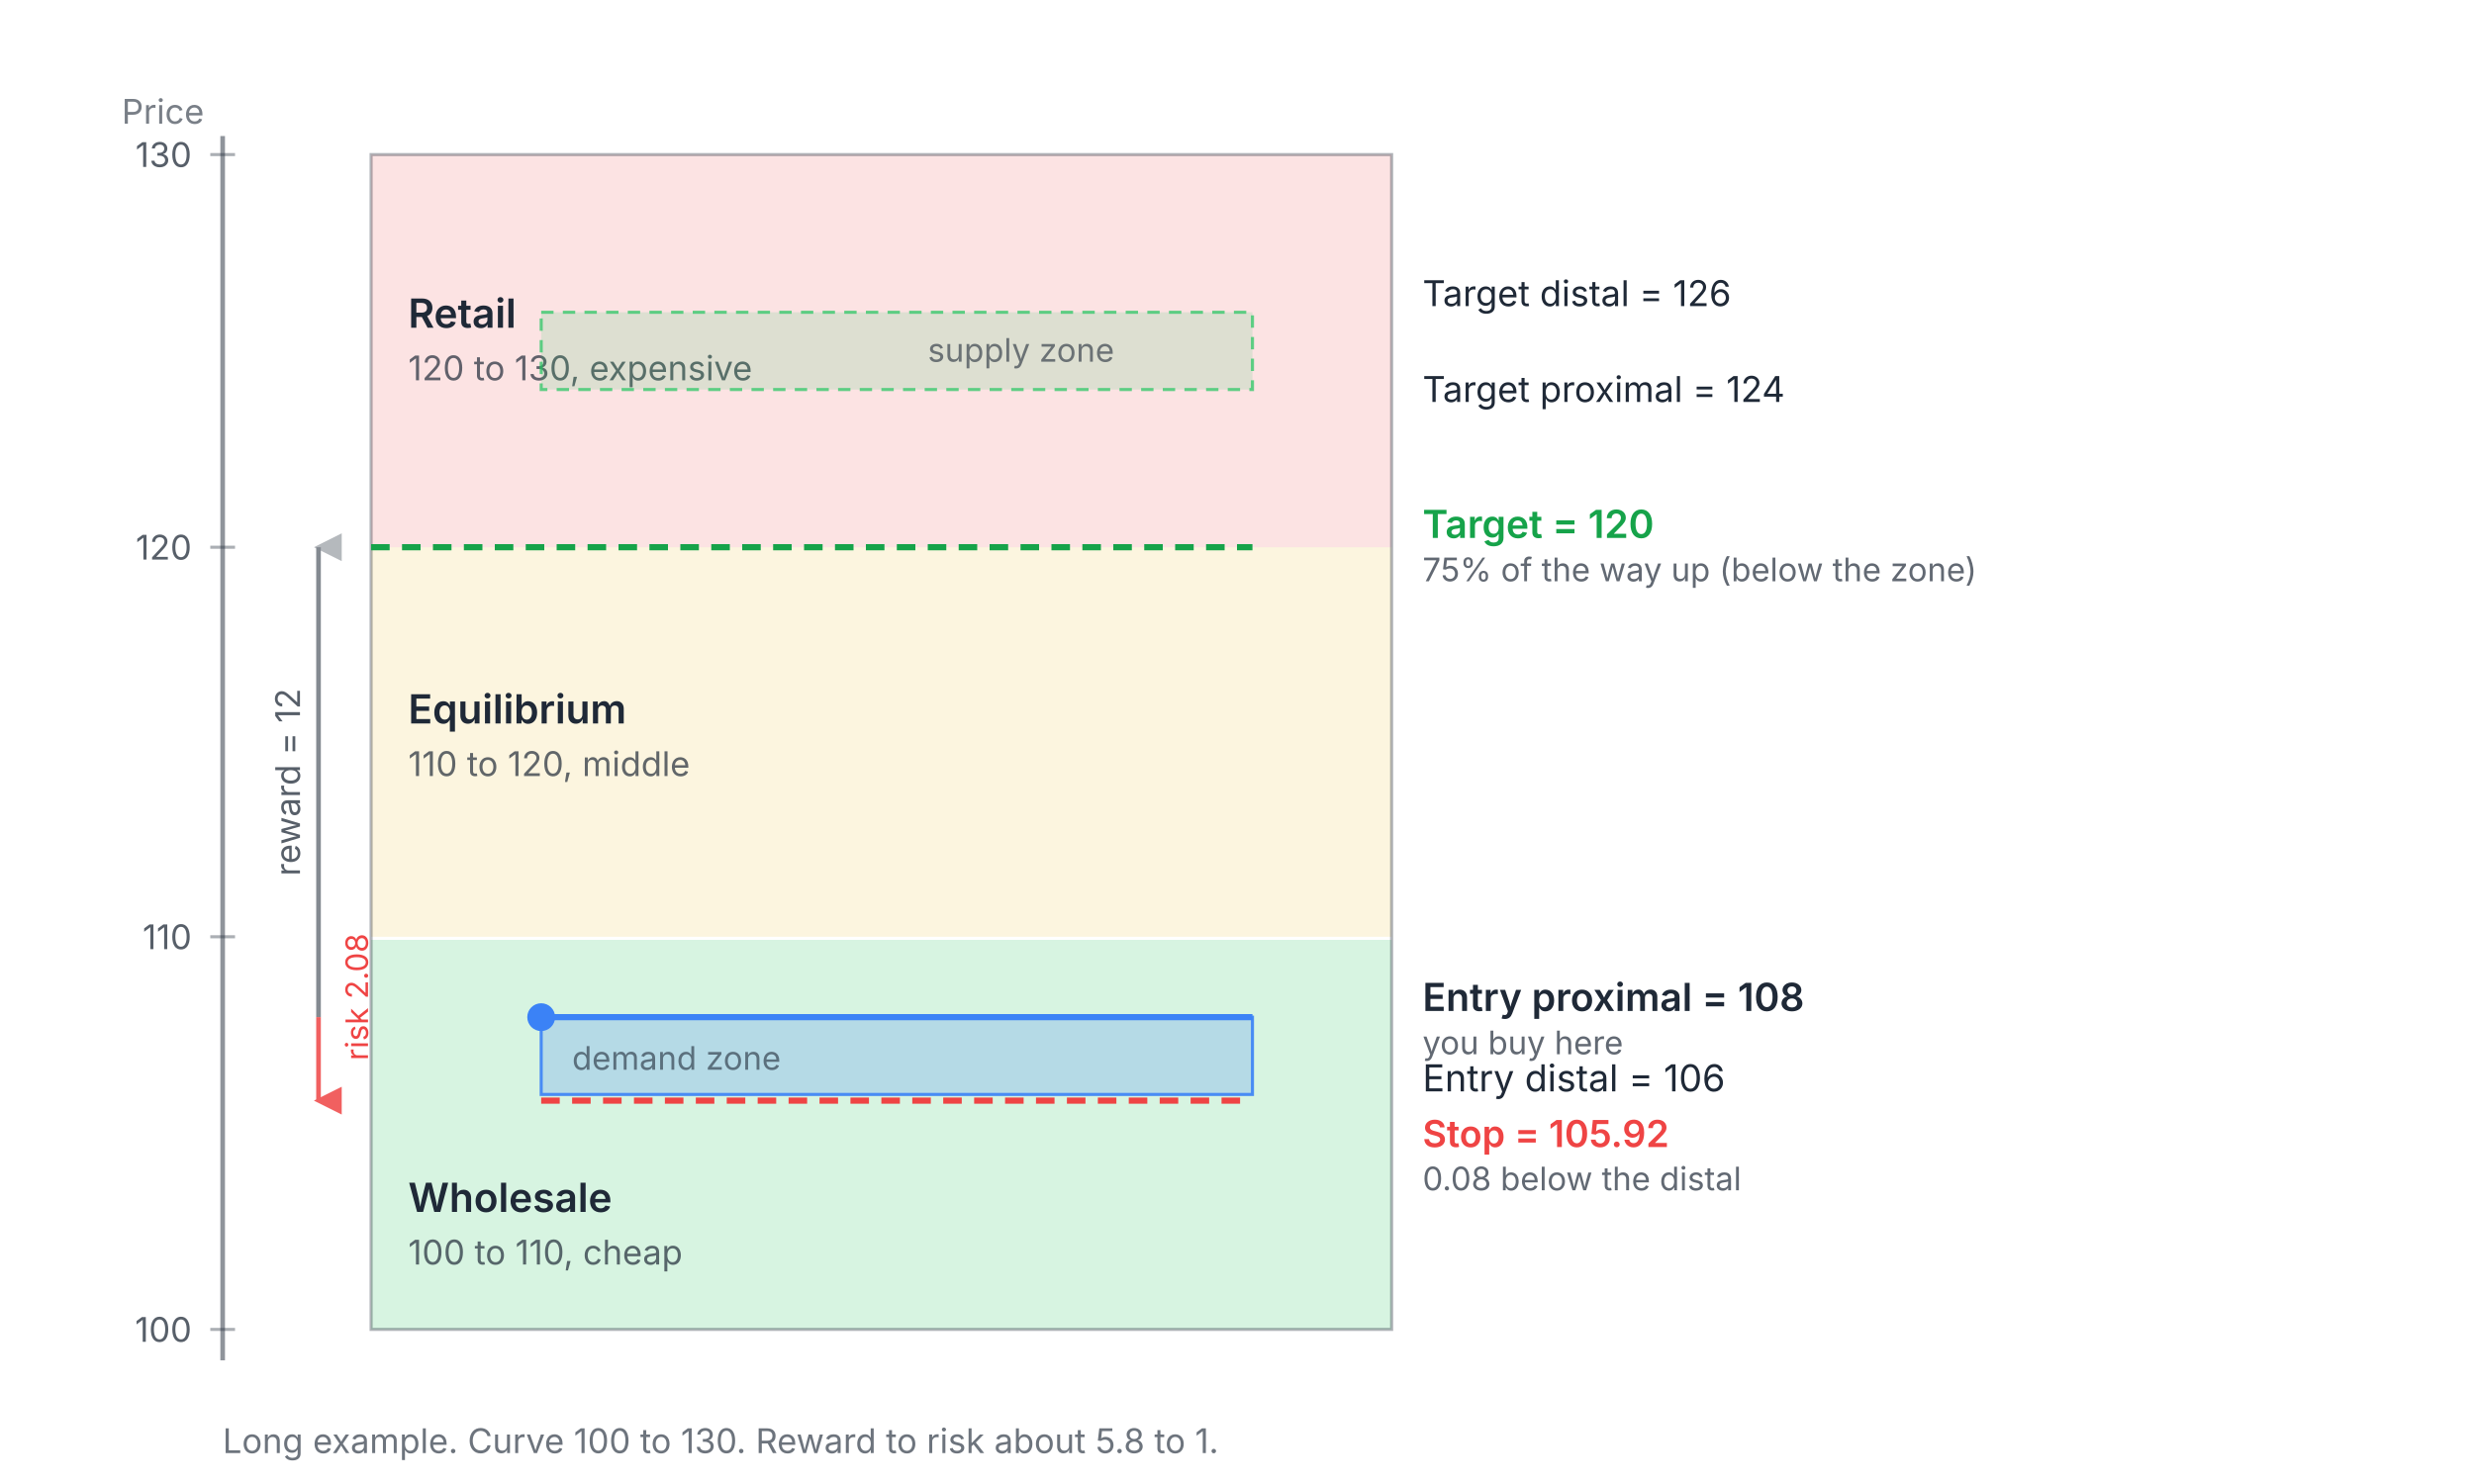
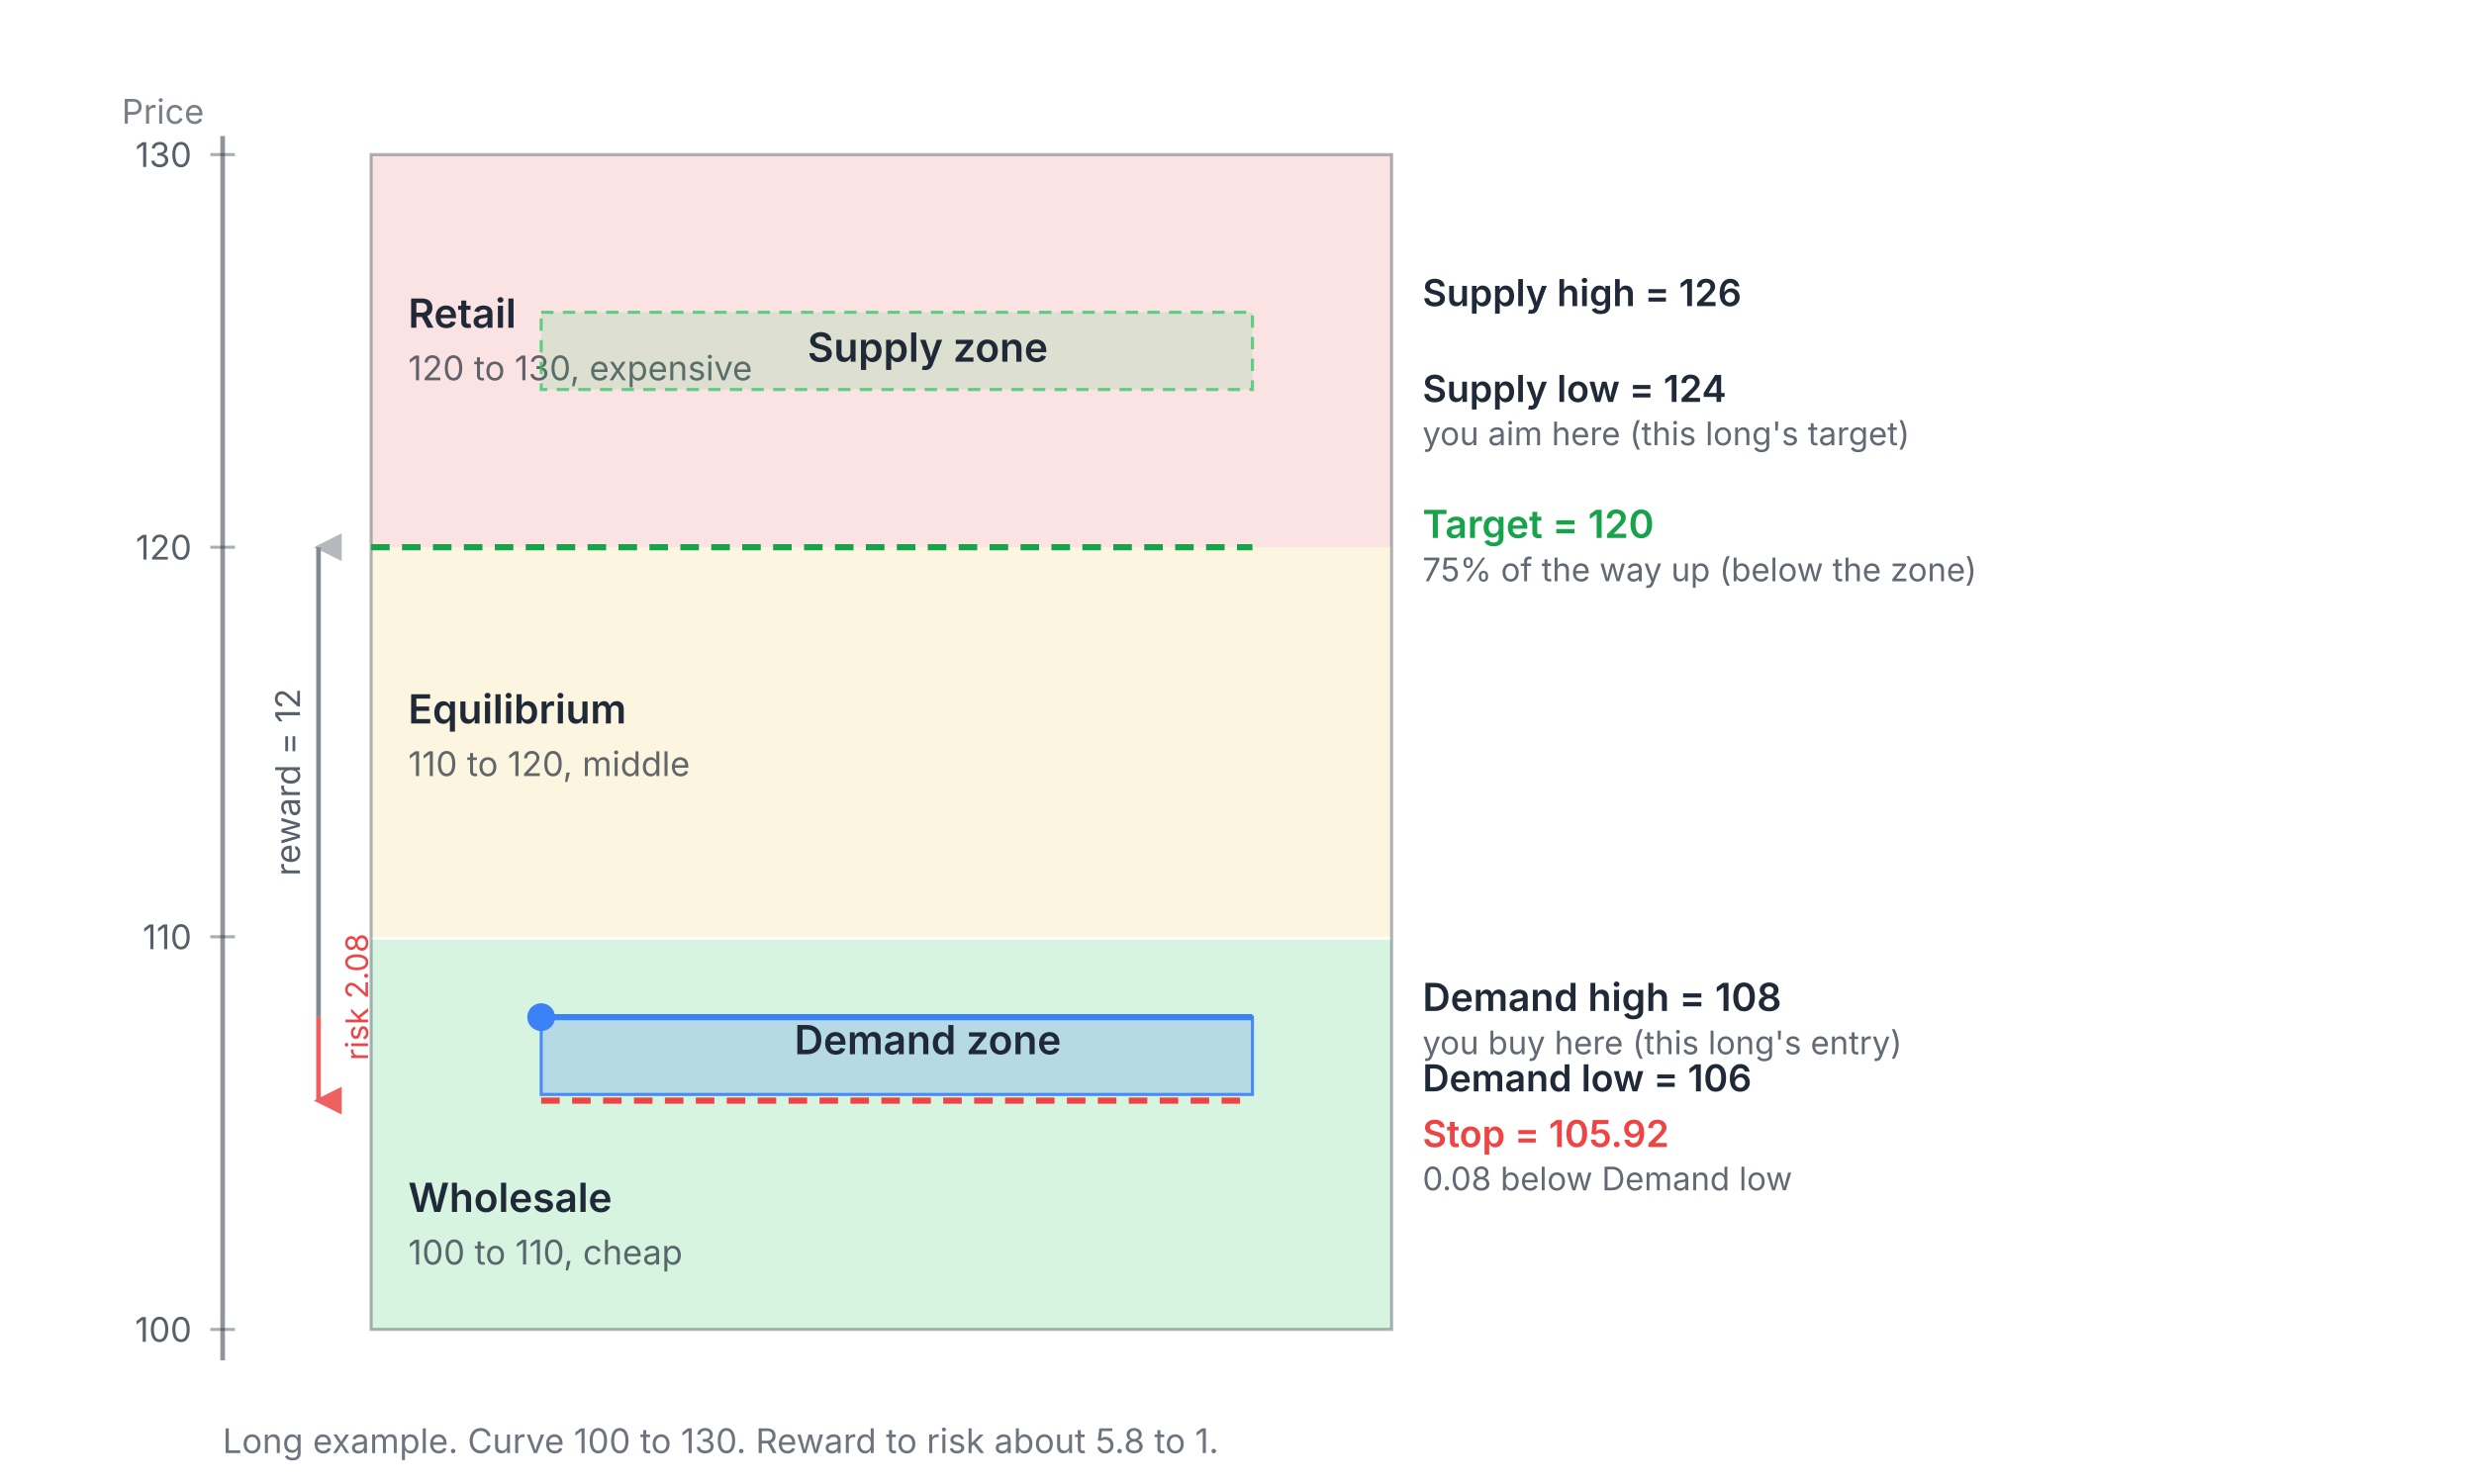
<svg xmlns="http://www.w3.org/2000/svg" viewBox="0 0 800 480" width="800" height="480" role="img" aria-labelledby="ttl desc" style="color:#1f2937;font-family:system-ui,-apple-system,sans-serif">
  <rect x="0" y="0" width="800" height="480" fill="#ffffff" />
  <defs>
    <marker id="up" markerWidth="9" markerHeight="9" refX="3" refY="1" orient="auto">
      <path d="M3,0 L6,6 L0,6 Z" fill="currentColor" opacity="0.6" />
    </marker>
    <marker id="dn" markerWidth="9" markerHeight="9" refX="3" refY="5" orient="auto">
      <path d="M0,0 L6,0 L3,6 Z" fill="#ef4444" />
    </marker>
  </defs>
  <line x1="72" y1="440" x2="72" y2="44" stroke="currentColor" stroke-width="1.5" opacity="0.5" />
  <text x="66" y="40" text-anchor="end" font-size="11" fill="currentColor" opacity="0.6">Price</text>
  <g font-size="11" fill="currentColor" opacity="0.75" text-anchor="end">
    <line x1="68" y1="430" x2="76" y2="430" stroke="currentColor" opacity="0.5" />
    <text x="62" y="434">100</text>
    <line x1="68" y1="303" x2="76" y2="303" stroke="currentColor" opacity="0.5" />
    <text x="62" y="307">110</text>
    <line x1="68" y1="177" x2="76" y2="177" stroke="currentColor" opacity="0.5" />
    <text x="62" y="181">120</text>
    <line x1="68" y1="50" x2="76" y2="50" stroke="currentColor" opacity="0.5" />
    <text x="62" y="54">130</text>
  </g>
  <rect x="120" y="50" width="330" height="127" fill="rgba(239,68,68,0.15)" />
  <rect x="120" y="177" width="330" height="126" fill="rgba(234,179,8,0.13)" />
  <rect x="120" y="304" width="330" height="126" fill="rgba(34,197,94,0.18)" />
  <rect x="120" y="50" width="330" height="380" fill="none" stroke="currentColor" stroke-width="1" opacity="0.35" />
  <text x="132" y="106" font-size="13" fill="currentColor" font-weight="600">Retail</text>
  <text x="132" y="123" font-size="11" fill="currentColor" opacity="0.7">120 to 130, expensive</text>
  <text x="132" y="234" font-size="13" fill="currentColor" font-weight="600">Equilibrium</text>
  <text x="132" y="251" font-size="11" fill="currentColor" opacity="0.7">110 to 120, middle</text>
  <text x="132" y="392" font-size="13" fill="currentColor" font-weight="600">Wholesale</text>
  <text x="132" y="409" font-size="11" fill="currentColor" opacity="0.7">100 to 110, cheap</text>
  <rect x="175" y="101" width="230" height="25" fill="rgba(34,197,94,0.14)" stroke="rgba(34,197,94,0.7)" stroke-width="1" stroke-dasharray="4 3" />
-   <text x="460" y="99" font-size="11.5" fill="currentColor">Target distal = 126</text>
-   <text x="460" y="130" font-size="11.5" fill="currentColor">Target proximal = 124</text>
-   <text x="300" y="117" font-size="10.5" fill="currentColor" opacity="0.6">supply zone</text>
+   <text x="300" y="117" font-size="13" fill="currentColor" font-weight="600" text-anchor="middle">Supply zone</text>
+   <text x="460" y="99" font-size="12" fill="currentColor" font-weight="600">Supply high = 126</text>
+   <text x="460" y="130" font-size="12" fill="currentColor" font-weight="600">Supply low = 124</text>
+   <text x="460" y="144" font-size="10.5" fill="currentColor" opacity="0.7">you aim here (this long's target)</text>
  <line x1="120" y1="177" x2="405" y2="177" stroke="#16a34a" stroke-width="2" stroke-dasharray="6 4" />
  <text x="460" y="174" font-size="12.5" fill="#16a34a" font-weight="600">Target = 120</text>
  <text x="460" y="188" font-size="10.5" fill="currentColor" opacity="0.7">75% of the way up (below the zone)</text>
  <rect x="175" y="329" width="230" height="25" fill="rgba(59,130,246,0.22)" stroke="rgba(59,130,246,0.9)" stroke-width="1" />
  <line x1="175" y1="329" x2="405" y2="329" stroke="rgba(59,130,246,1)" stroke-width="2" />
  <circle cx="175" cy="329" r="4.5" fill="rgba(59,130,246,1)" />
-   <text x="460" y="327" font-size="12.5" fill="currentColor" font-weight="600">Entry proximal = 108</text>
-   <text x="460" y="341" font-size="10.5" fill="currentColor" opacity="0.7">you buy here</text>
-   <text x="460" y="353" font-size="12" fill="currentColor">Entry distal = 106</text>
-   <text x="185" y="346" font-size="10.5" fill="currentColor" opacity="0.6">demand zone</text>
+   <text x="300" y="341" font-size="13" fill="currentColor" font-weight="600" text-anchor="middle">Demand zone</text>
+   <text x="460" y="327" font-size="12.5" fill="currentColor" font-weight="600">Demand high = 108</text>
+   <text x="460" y="341" font-size="10.5" fill="currentColor" opacity="0.7">you buy here (this long's entry)</text>
+   <text x="460" y="353" font-size="12" fill="currentColor" font-weight="600">Demand low = 106</text>
  <line x1="175" y1="356" x2="405" y2="356" stroke="#ef4444" stroke-width="2" stroke-dasharray="6 4" />
  <text x="460" y="371" font-size="12" fill="#ef4444" font-weight="600">Stop = 105.92</text>
-   <text x="460" y="385" font-size="10.5" fill="currentColor" opacity="0.7">0.08 below the distal</text>
+   <text x="460" y="385" font-size="10.5" fill="currentColor" opacity="0.7">0.08 below Demand low</text>
  <line x1="103" y1="329" x2="103" y2="177" stroke="currentColor" stroke-width="1.5" opacity="0.55" marker-end="url(#up)" />
  <text x="97" y="253" text-anchor="middle" font-size="11" fill="currentColor" opacity="0.75" transform="rotate(-90 97 253)">reward = 12</text>
  <line x1="103" y1="329" x2="103" y2="356" stroke="#ef4444" stroke-width="1.5" opacity="0.85" marker-end="url(#dn)" />
  <text x="119" y="343" font-size="10" fill="#ef4444" transform="rotate(-90 119 343)">risk 2.08</text>
  <text x="72" y="470" font-size="11" fill="currentColor" opacity="0.65">Long example. Curve 100 to 130. Reward to risk about 5.8 to 1.</text>
</svg>
